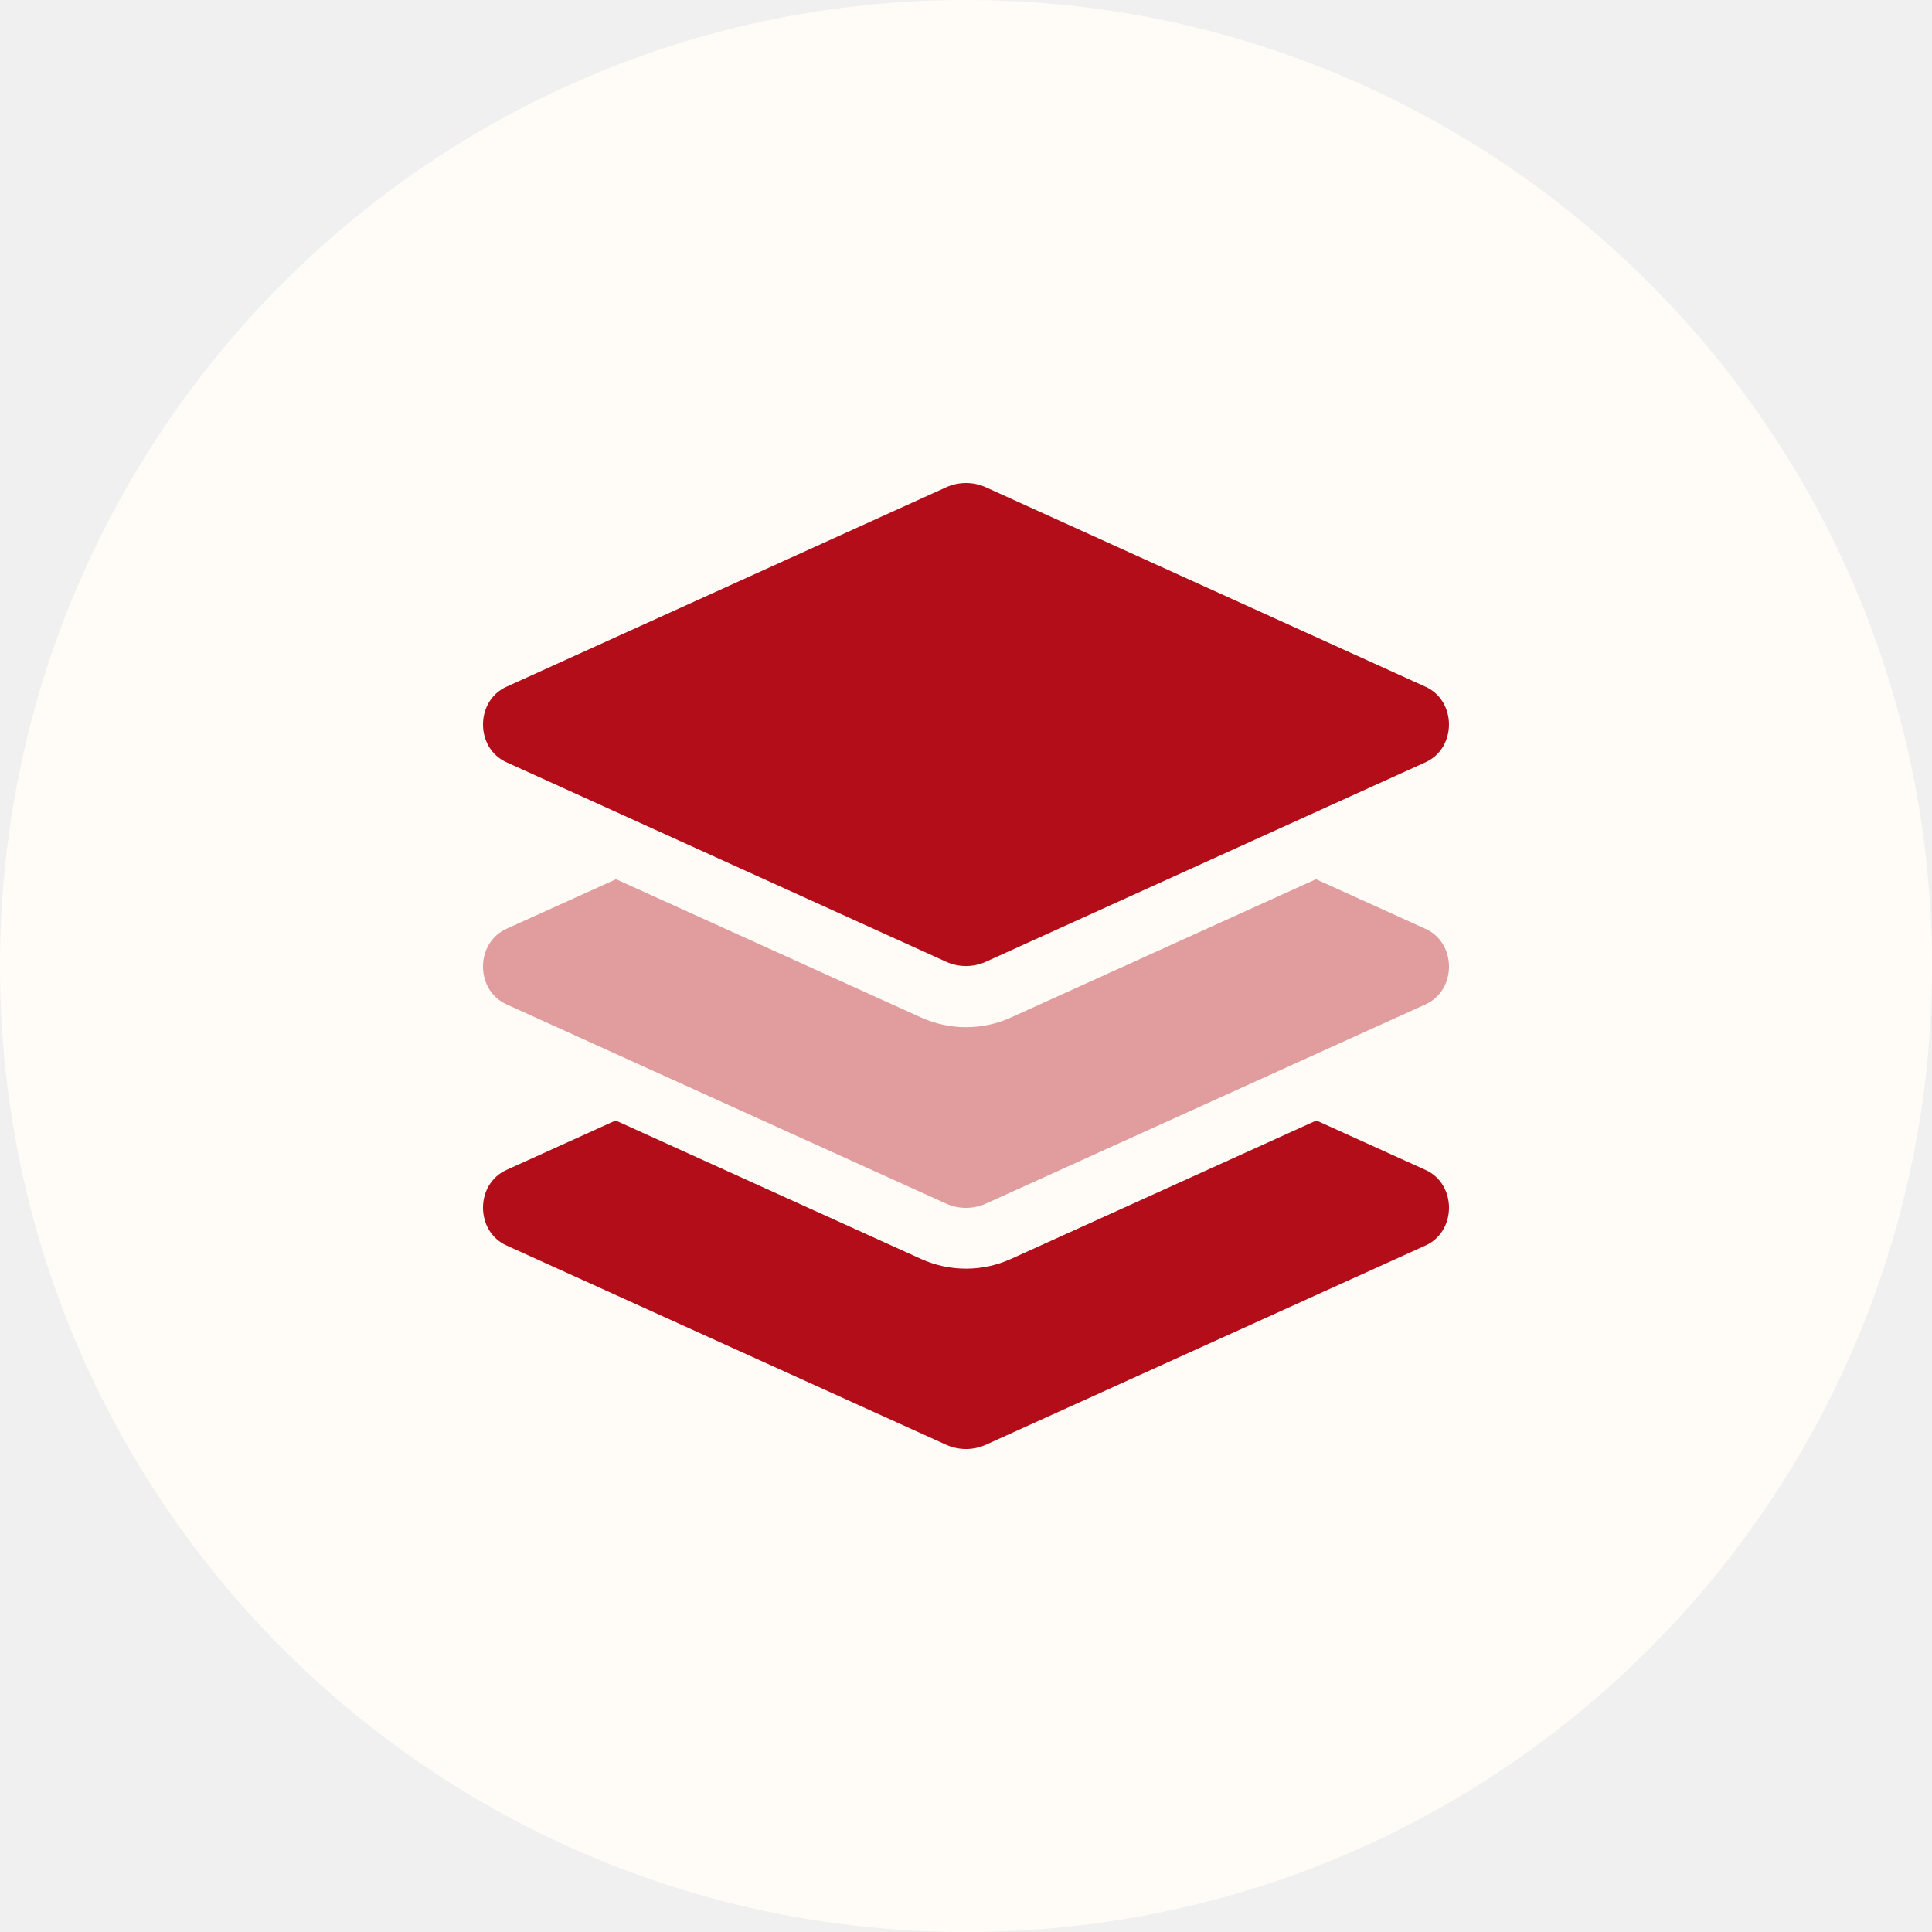
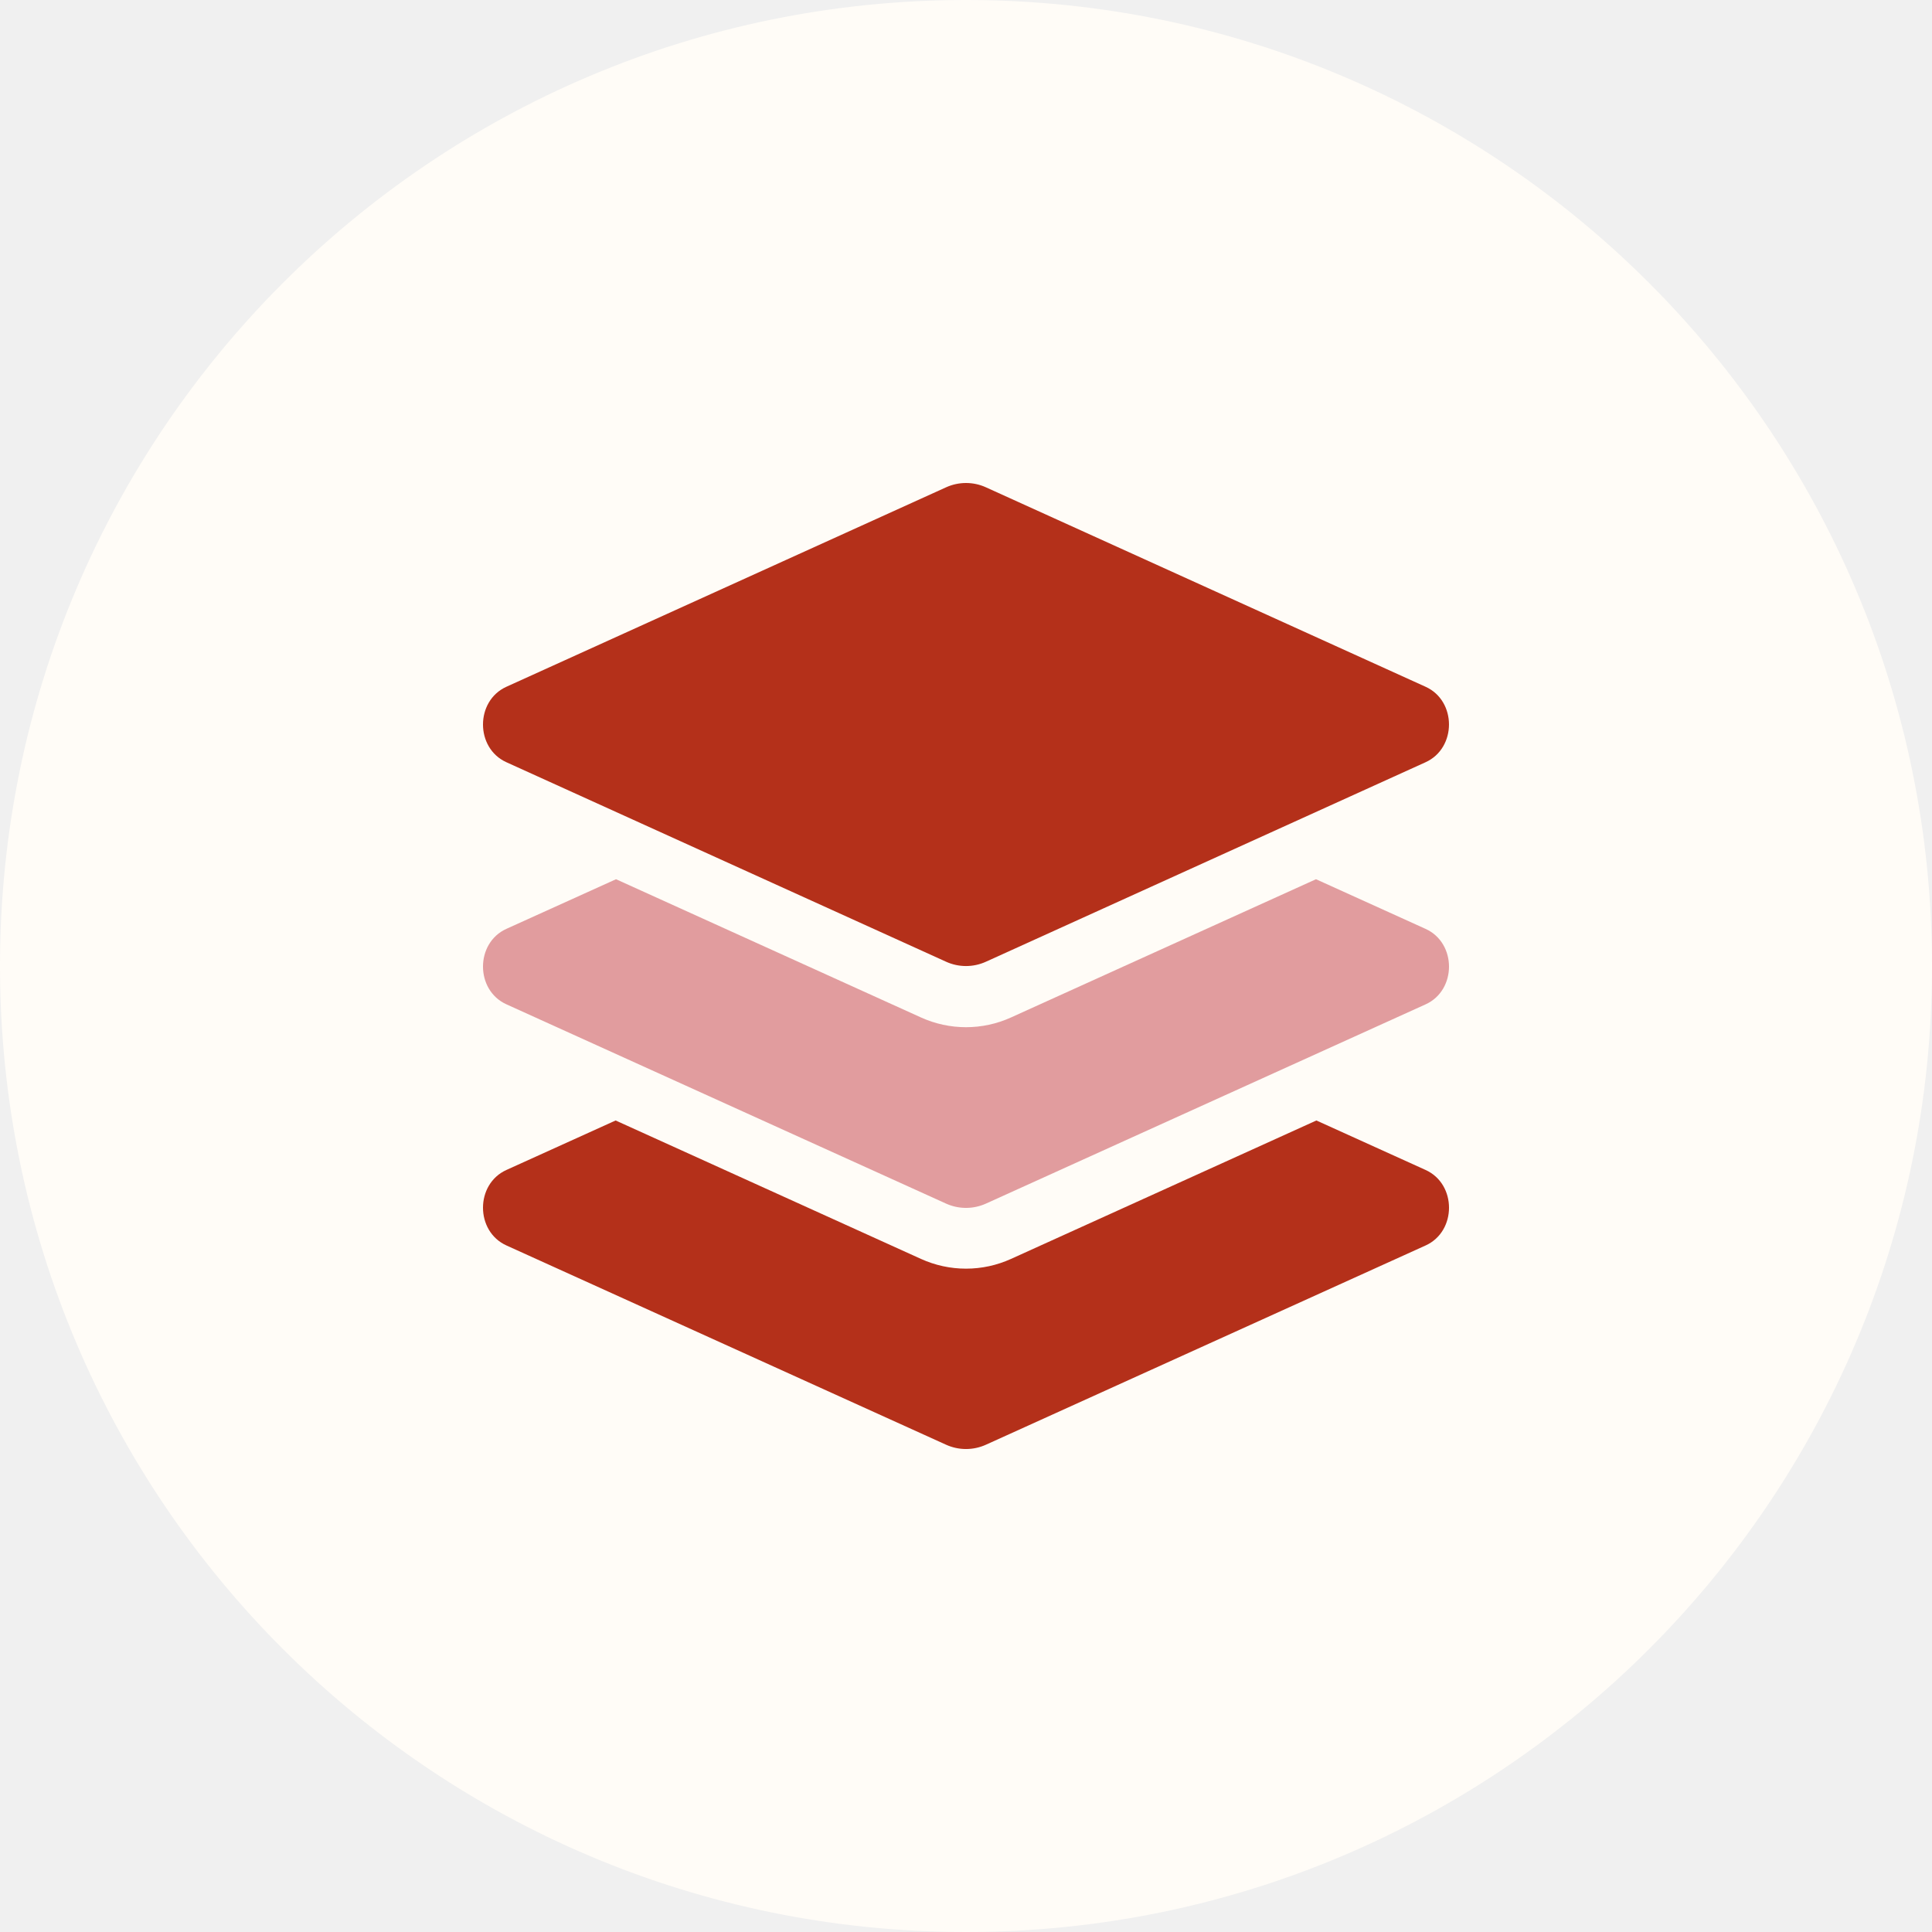
<svg xmlns="http://www.w3.org/2000/svg" width="96" height="96" viewBox="0 0 96 96" fill="none">
  <circle cx="48" cy="48" r="48" fill="#FFFCF7" />
  <g clip-path="url(#clip0_824_225)">
-     <path opacity="0.4" d="M25.163 46.154L30.61 43.688L45.763 50.557C46.466 50.876 47.228 51.041 48 51.041C48.772 51.041 49.534 50.876 50.237 50.557L65.391 43.688L70.837 46.156C72.388 46.859 72.388 49.203 70.837 49.906L48.998 59.803C48.684 59.946 48.344 60.02 47.999 60.02C47.655 60.02 47.315 59.946 47.002 59.803L25.163 49.904C23.612 49.201 23.612 46.857 25.163 46.154Z" fill="#B30D19" />
-     <path d="M25.163 37.875L47.002 47.784C47.315 47.928 47.655 48.002 47.999 48.002C48.344 48.002 48.684 47.928 48.998 47.784L70.836 37.875C72.387 37.171 72.387 34.826 70.836 34.125L48.998 24.218C48.685 24.074 48.345 24 48.001 24C47.656 24 47.316 24.074 47.002 24.218L25.163 34.125C23.612 34.828 23.612 37.174 25.163 37.875ZM70.837 58.135L65.411 55.676L50.237 62.555C49.534 62.874 48.772 63.039 48 63.039C47.228 63.039 46.466 62.874 45.763 62.555L30.59 55.676L25.163 58.135C23.612 58.838 23.612 61.182 25.163 61.885L47.002 71.784C47.315 71.927 47.655 72.001 47.999 72.001C48.344 72.001 48.684 71.927 48.998 71.784L70.841 61.885C72.388 61.182 72.388 58.838 70.837 58.135Z" fill="#B30D19" />
+     <path opacity="0.4" d="M25.163 46.154L30.61 43.688L45.763 50.557C46.466 50.876 47.228 51.041 48 51.041C48.772 51.041 49.534 50.876 50.237 50.557L65.391 43.688L70.837 46.156C72.388 46.859 72.388 49.203 70.837 49.906L48.998 59.803C48.684 59.946 48.344 60.02 47.999 60.02C47.655 60.02 47.315 59.946 47.002 59.803L25.163 49.904C23.612 49.201 23.612 46.857 25.163 46.154Z" fill="#B40D1A" />
+     <path d="M25.163 37.875L47.002 47.784C47.315 47.928 47.655 48.002 47.999 48.002C48.344 48.002 48.684 47.928 48.998 47.784L70.836 37.875C72.387 37.171 72.387 34.826 70.836 34.125L48.998 24.218C48.685 24.074 48.345 24 48.001 24C47.656 24 47.316 24.074 47.002 24.218L25.163 34.125C23.612 34.828 23.612 37.174 25.163 37.875ZM70.837 58.135L65.411 55.676L50.237 62.555C49.534 62.874 48.772 63.039 48 63.039C47.228 63.039 46.466 62.874 45.763 62.555L30.59 55.676L25.163 58.135C23.612 58.838 23.612 61.182 25.163 61.885L47.002 71.784C47.315 71.927 47.655 72.001 47.999 72.001C48.344 72.001 48.684 71.927 48.998 71.784L70.841 61.885C72.388 61.182 72.388 58.838 70.837 58.135Z" fill="#B4301A" />
  </g>
  <defs>
    <clipPath id="clip0_824_225">
      <rect width="48" height="48" fill="white" transform="translate(24 24)" />
    </clipPath>
  </defs>
</svg>
